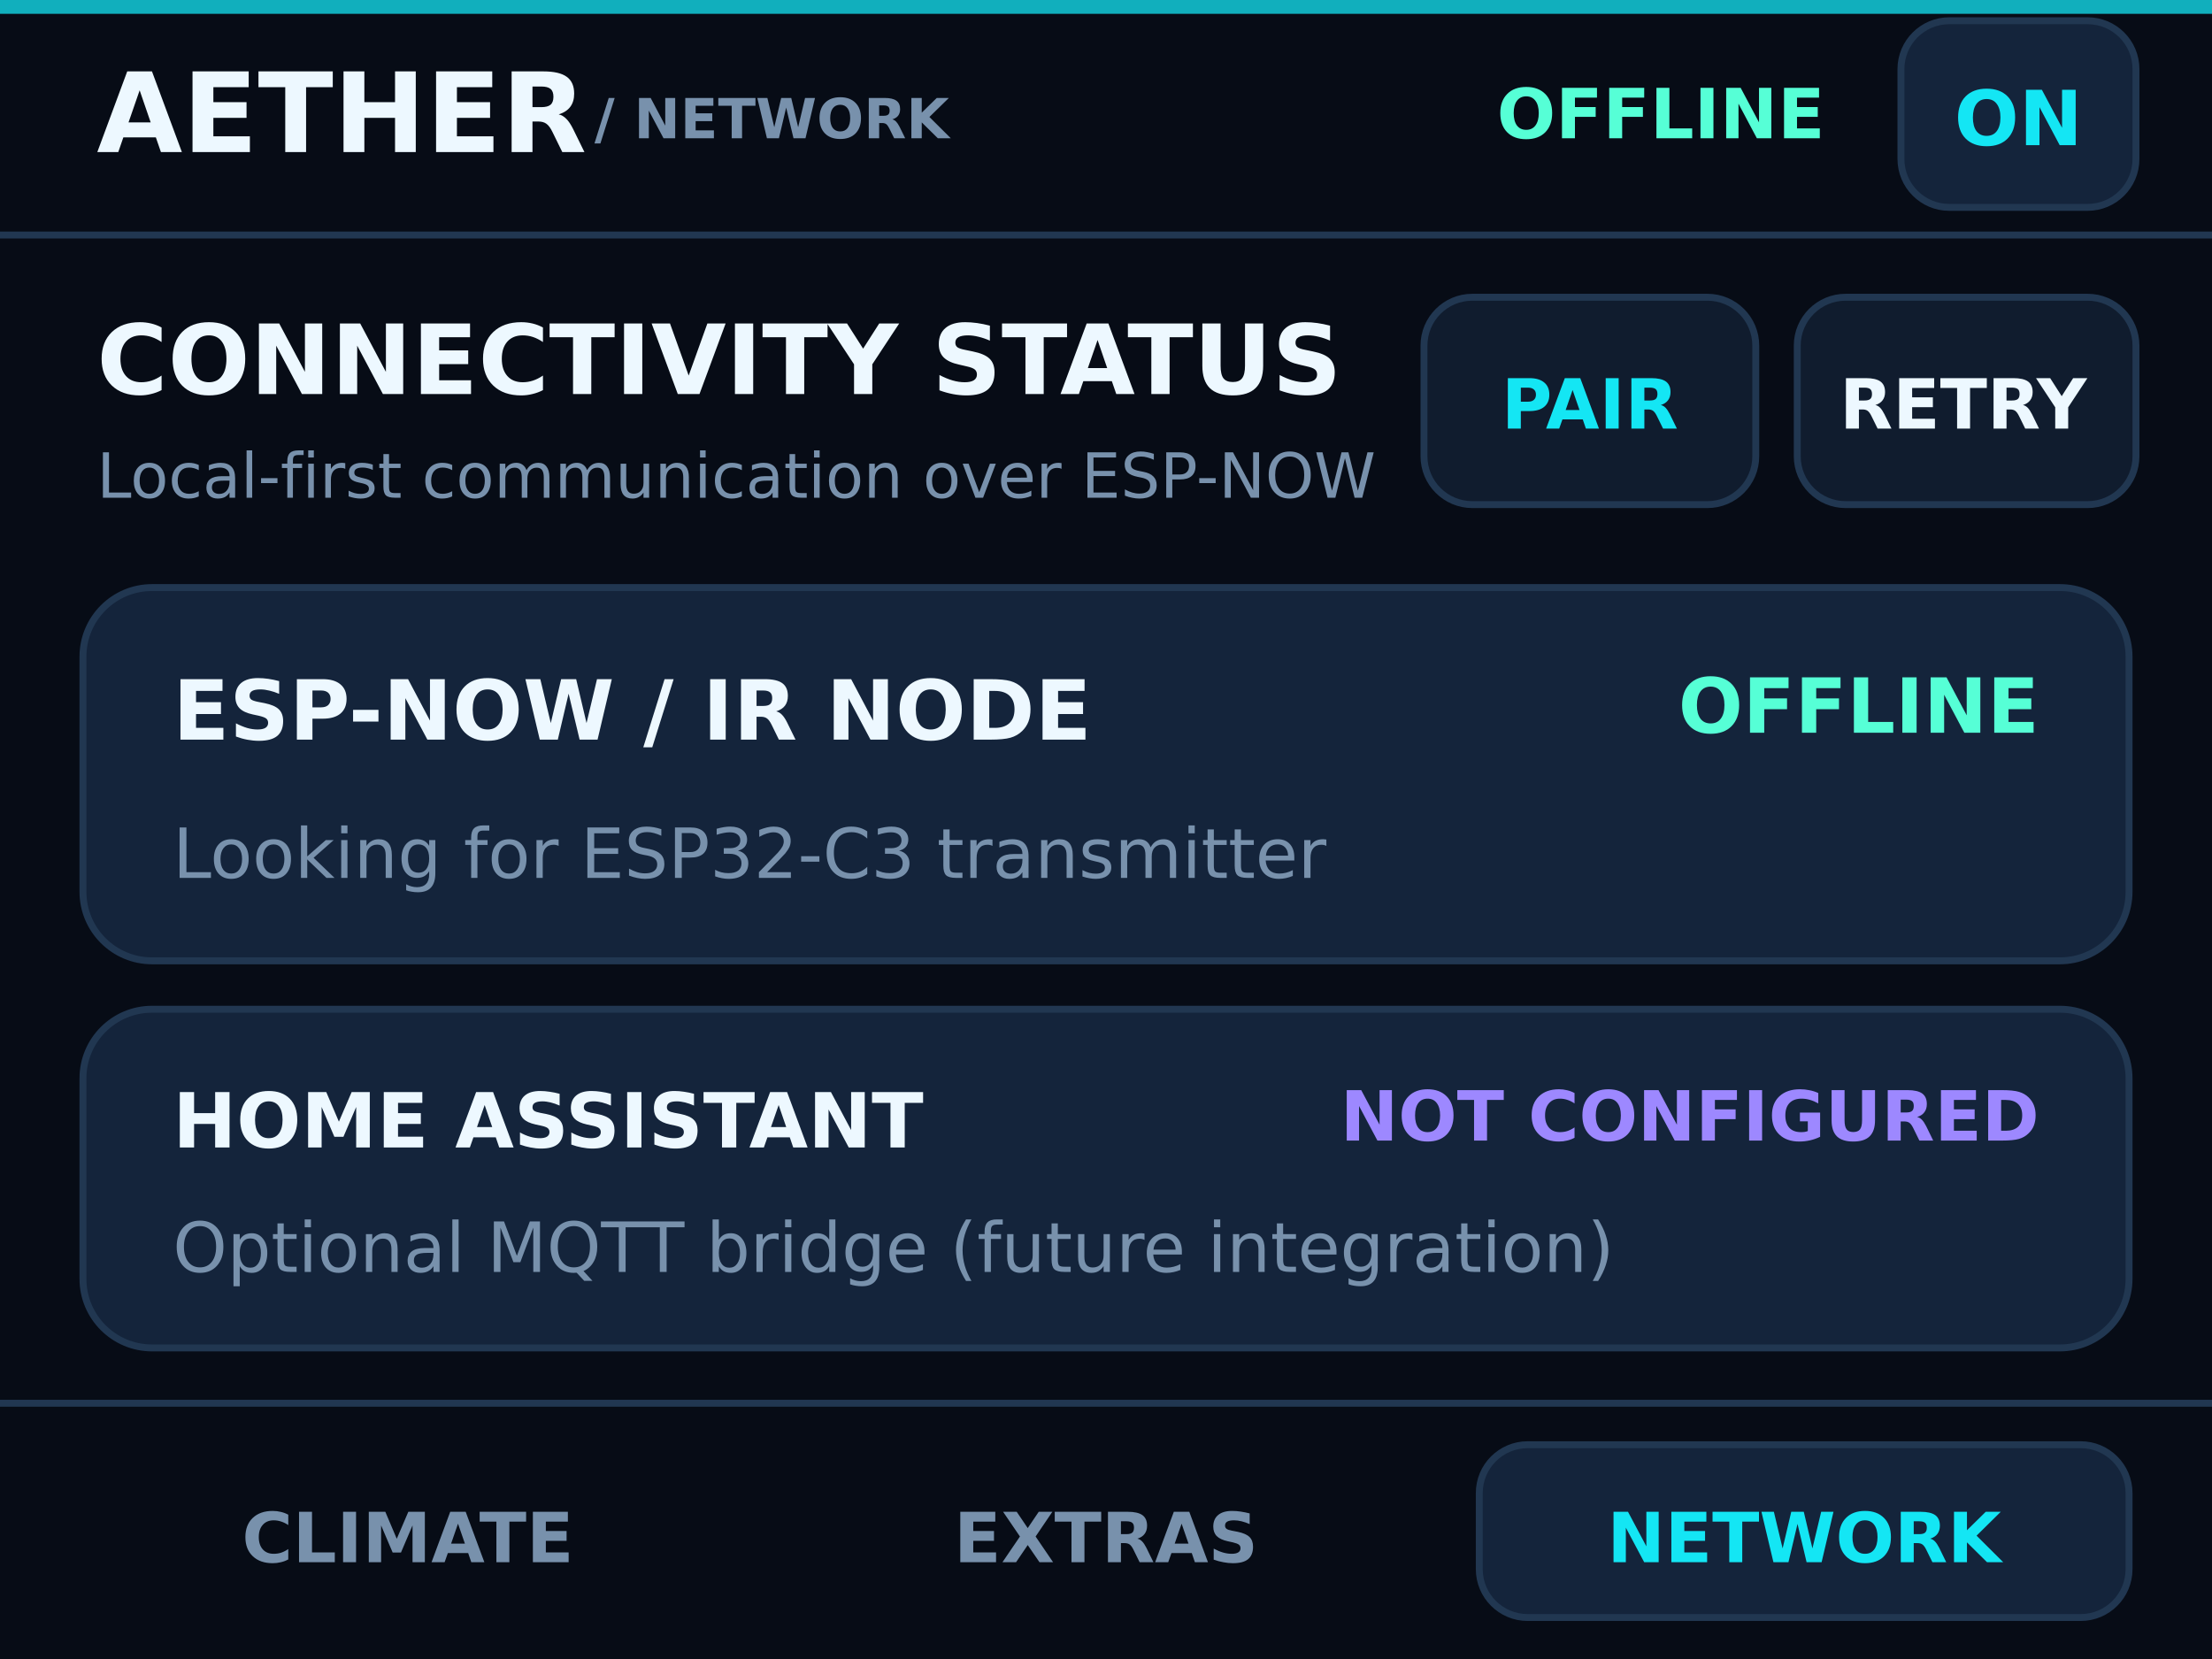
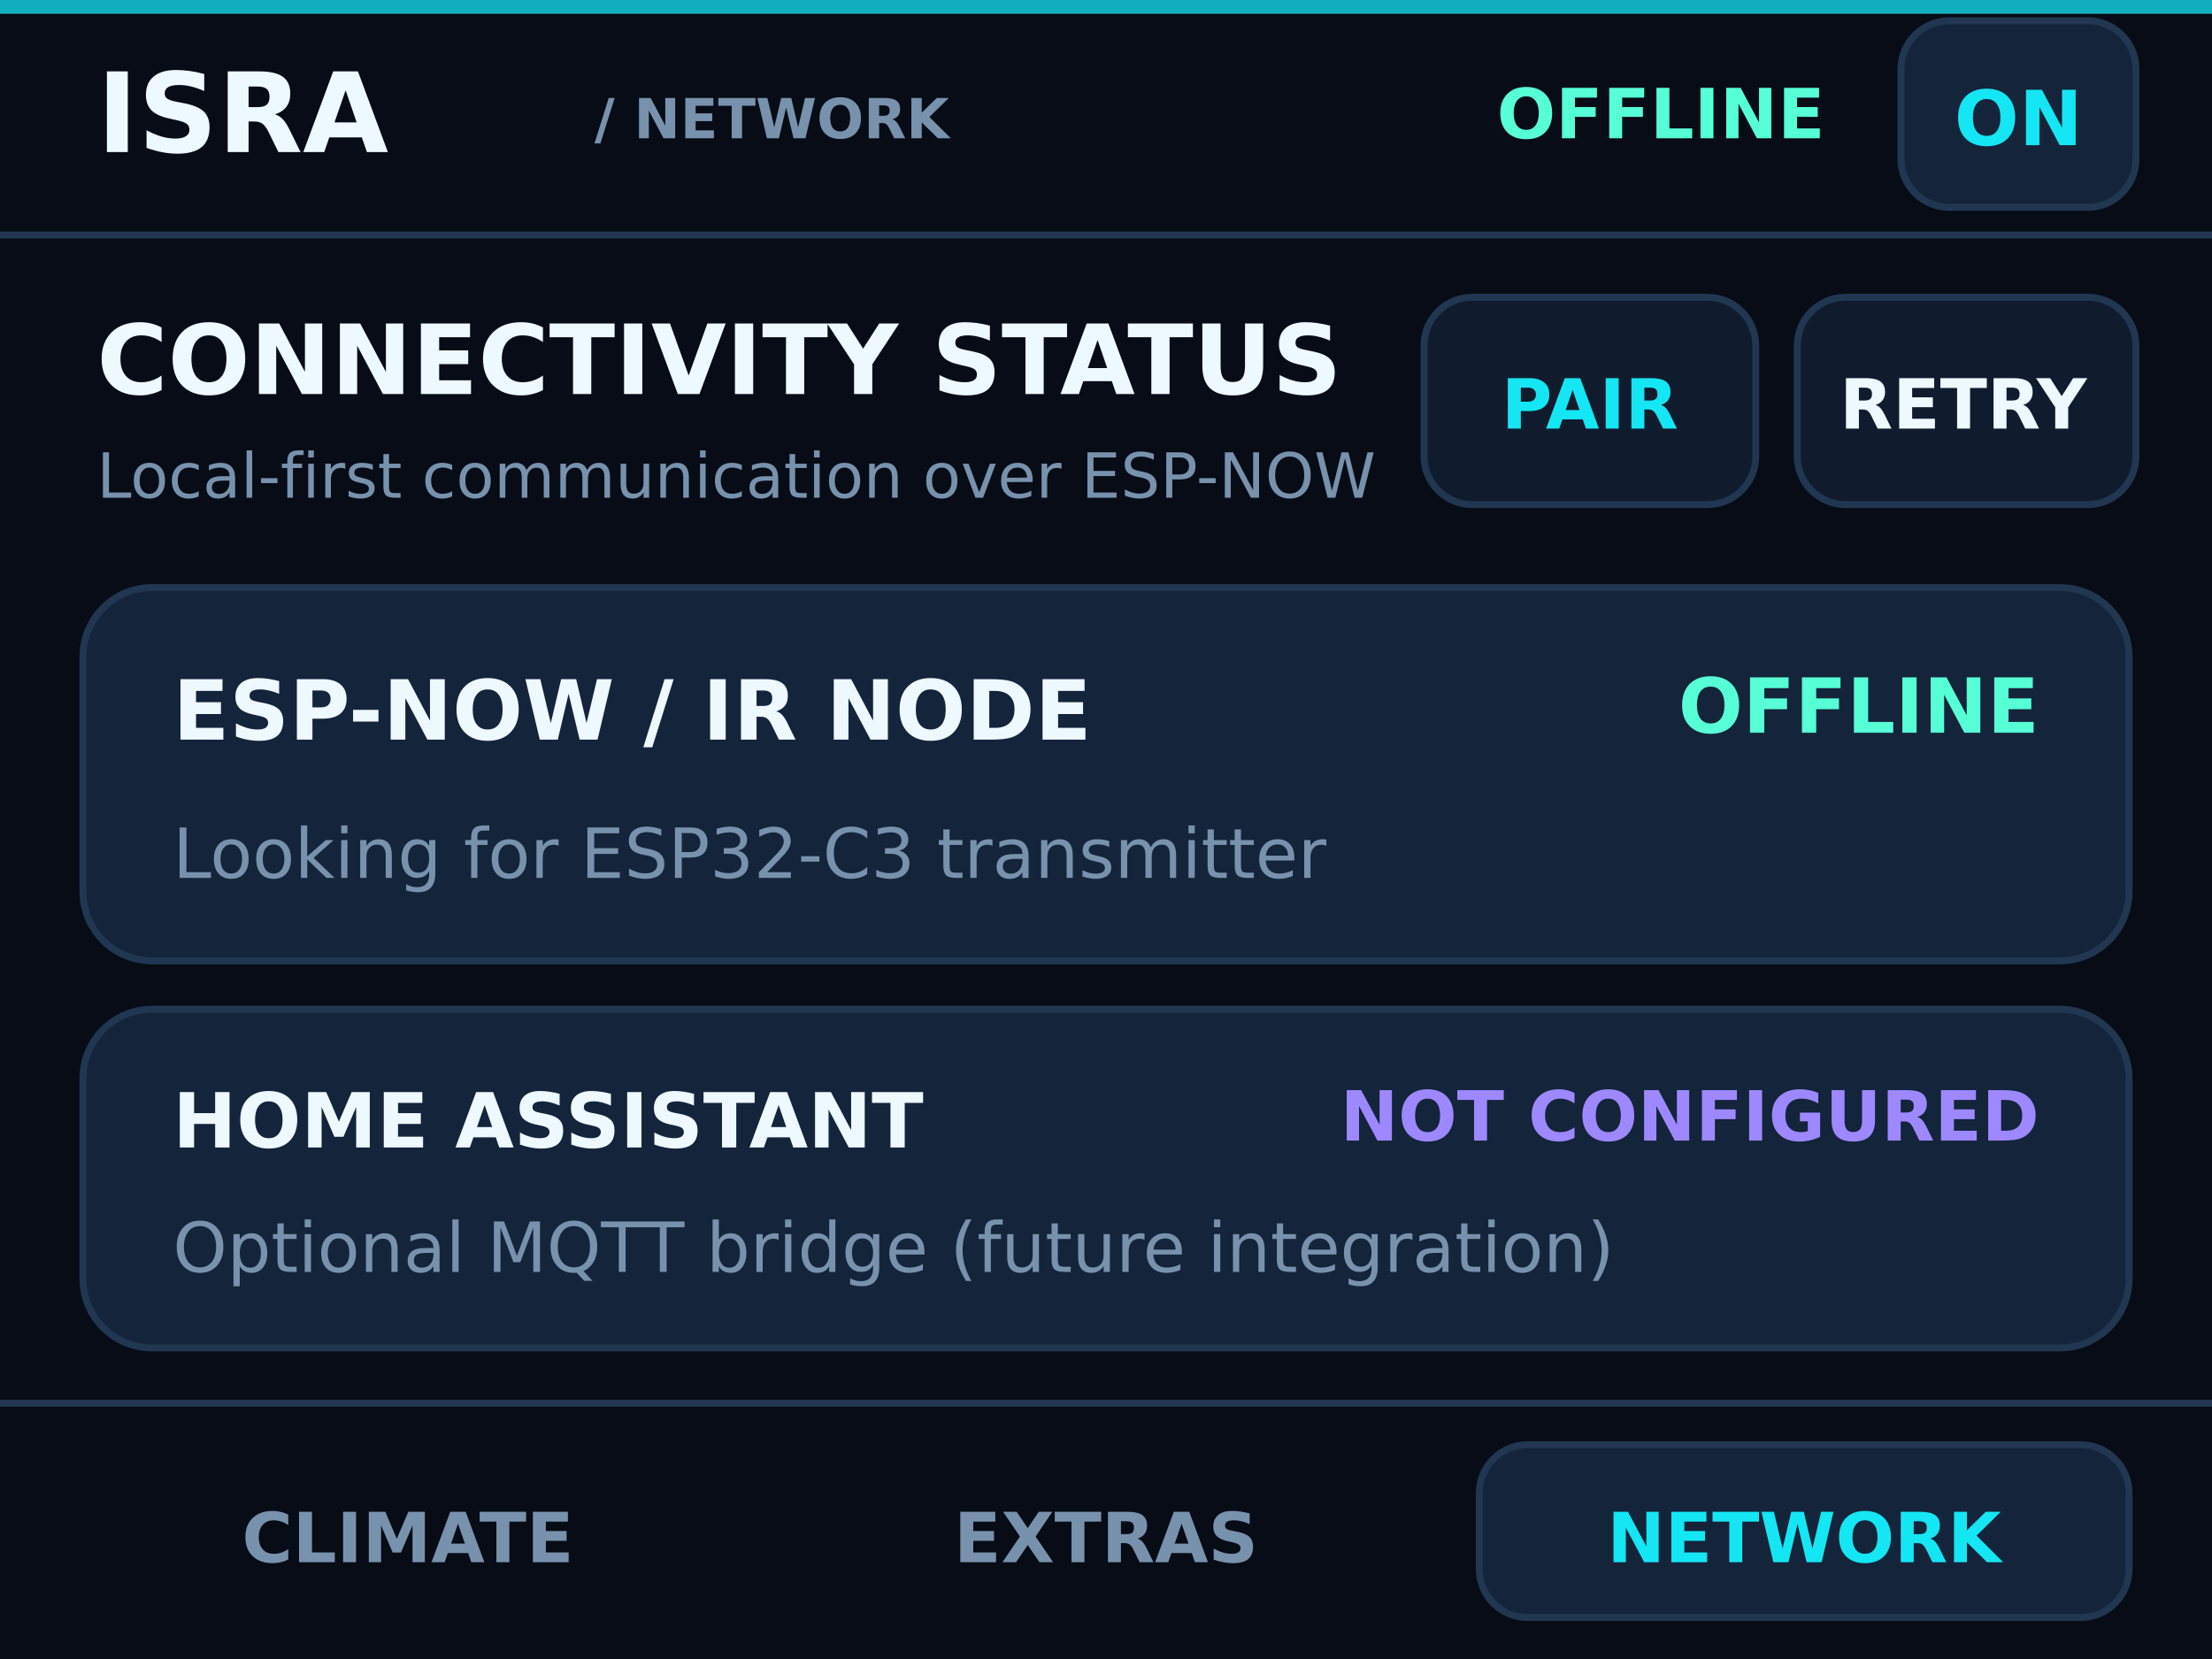
<svg xmlns="http://www.w3.org/2000/svg" viewBox="0 0 320 240" width="320" height="240">
  <rect width="320" height="240" fill="#070C16" />
  <rect width="320" height="2" fill="#14E6F4" opacity=".75" />
-   <text x="14" y="22" fill="#EDF8FF" font-family="DejaVu Sans,Arial" font-weight="700" font-size="16" text-anchor="start">AETHER</text>
+   <text x="14" y="22" fill="#EDF8FF" font-family="DejaVu Sans,Arial" font-weight="700" font-size="16" text-anchor="start">ISRA</text>
  <text x="86" y="20" fill="#7891AC" font-family="DejaVu Sans,Arial" font-weight="600" font-size="8" text-anchor="start">/ NETWORK</text>
  <text x="264" y="20" fill="#56FFD6" font-family="DejaVu Sans,Arial" font-weight="600" font-size="10" text-anchor="end">OFFLINE</text>
  <rect x="275" y="3" width="34" height="27" rx="7" fill="#14243B" stroke="#213751" stroke-width="1" />
  <text x="292" y="21" fill="#14E6F4" font-family="DejaVu Sans,Arial" font-weight="700" font-size="11" text-anchor="middle">ON</text>
  <path d="M0,34 H320" stroke="#213751" />
  <text x="14" y="57" fill="#EDF8FF" font-family="DejaVu Sans,Arial" font-weight="700" font-size="14" text-anchor="start">CONNECTIVITY STATUS</text>
  <text x="14" y="72" fill="#7891AC" font-family="DejaVu Sans,Arial" font-weight="500" font-size="9" text-anchor="start">Local-first communication over ESP-NOW</text>
  <rect x="12" y="85" width="296" height="54" rx="10" fill="#14243B" stroke="#213751" stroke-width="1" />
  <text x="25" y="107" fill="#EDF8FF" font-family="DejaVu Sans,Arial" font-weight="700" font-size="12" text-anchor="start">ESP-NOW / IR NODE</text>
  <text x="295" y="106" fill="#56FFD6" font-family="DejaVu Sans,Arial" font-weight="700" font-size="11" text-anchor="end">OFFLINE</text>
  <text x="25" y="127" fill="#7891AC" font-family="DejaVu Sans,Arial" font-weight="500" font-size="10" text-anchor="start">Looking for ESP32-C3 transmitter</text>
  <rect x="12" y="146" width="296" height="49" rx="10" fill="#14243B" stroke="#213751" stroke-width="1" />
  <text x="25" y="166" fill="#EDF8FF" font-family="DejaVu Sans,Arial" font-weight="700" font-size="11" text-anchor="start">HOME ASSISTANT</text>
  <text x="295" y="165" fill="#9D88FF" font-family="DejaVu Sans,Arial" font-weight="700" font-size="10" text-anchor="end">NOT CONFIGURED</text>
  <text x="25" y="184" fill="#7891AC" font-family="DejaVu Sans,Arial" font-weight="500" font-size="10" text-anchor="start">Optional MQTT bridge (future integration)</text>
  <rect x="206" y="43" width="48" height="30" rx="7" fill="#101C2E" stroke="#213751" stroke-width="1" />
  <text x="230" y="62" fill="#14E6F4" font-family="DejaVu Sans,Arial" font-weight="700" font-size="10" text-anchor="middle">PAIR</text>
  <rect x="260" y="43" width="49" height="30" rx="7" fill="#101C2E" stroke="#213751" stroke-width="1" />
  <text x="284" y="62" fill="#EDF8FF" font-family="DejaVu Sans,Arial" font-weight="700" font-size="10" text-anchor="middle">RETRY</text>
  <path d="M0,203 H320" stroke="#213751" />
  <rect x="12" y="209" width="94" height="25" rx="7" fill="#070C16" />
  <text x="59" y="226" fill="#7891AC" font-family="DejaVu Sans,Arial" font-weight="600" font-size="10" text-anchor="middle">CLIMATE</text>
  <rect x="113" y="209" width="94" height="25" rx="7" fill="#070C16" />
  <text x="160" y="226" fill="#7891AC" font-family="DejaVu Sans,Arial" font-weight="600" font-size="10" text-anchor="middle">EXTRAS</text>
  <rect x="214" y="209" width="94" height="25" rx="7" fill="#14243B" stroke="#213751" stroke-width="1" />
  <text x="261" y="226" fill="#14E6F4" font-family="DejaVu Sans,Arial" font-weight="600" font-size="10" text-anchor="middle">NETWORK</text>
</svg>
